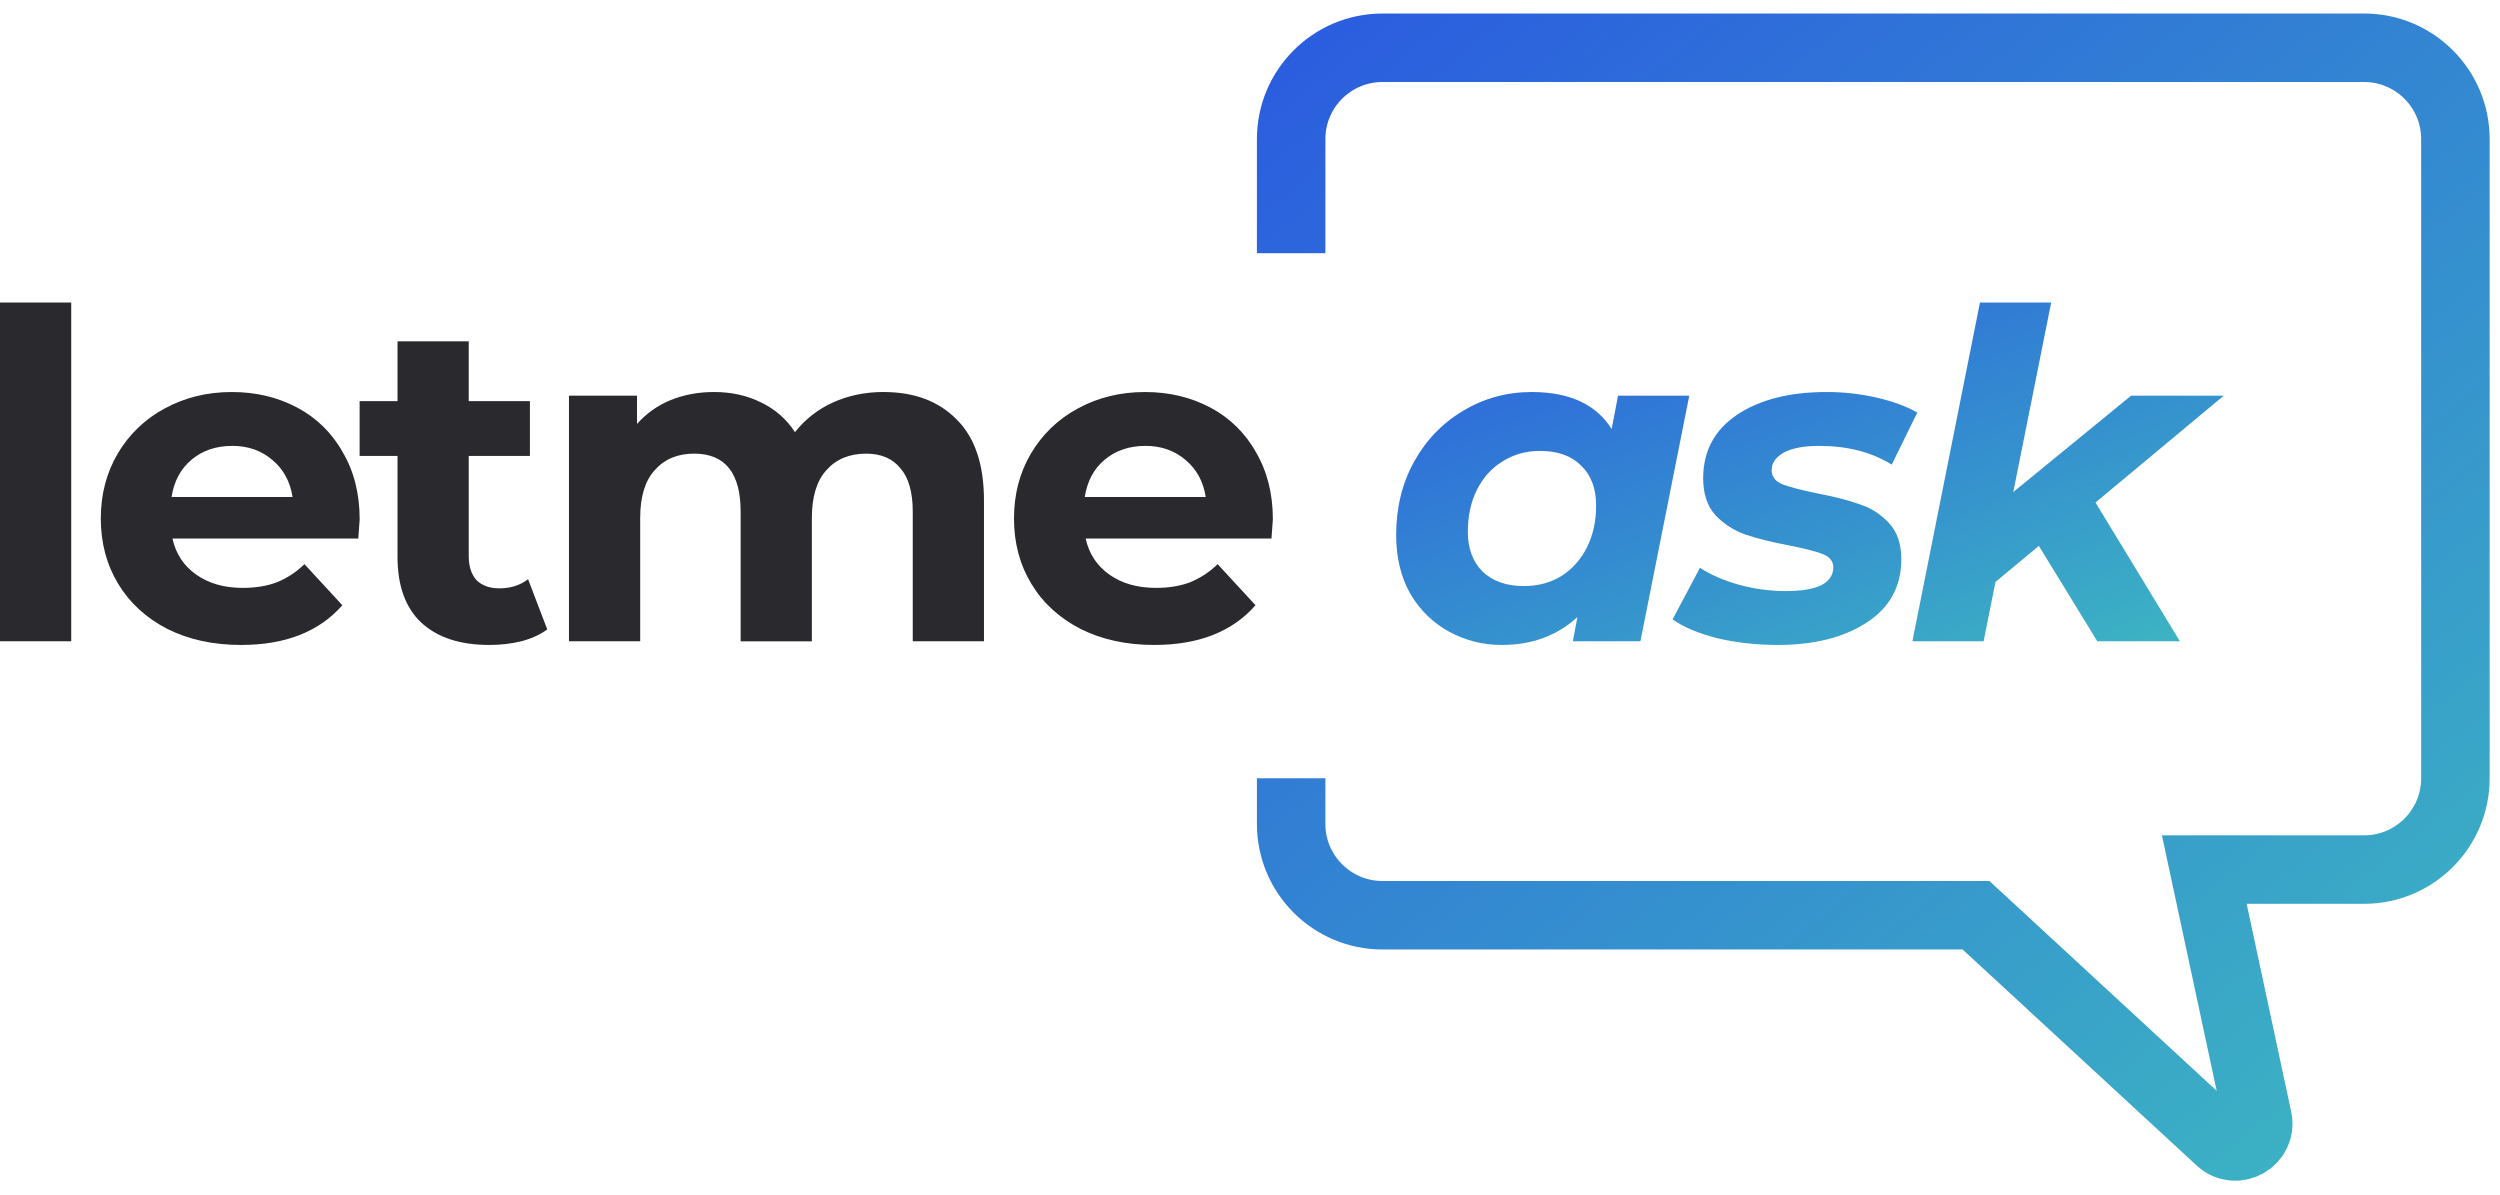
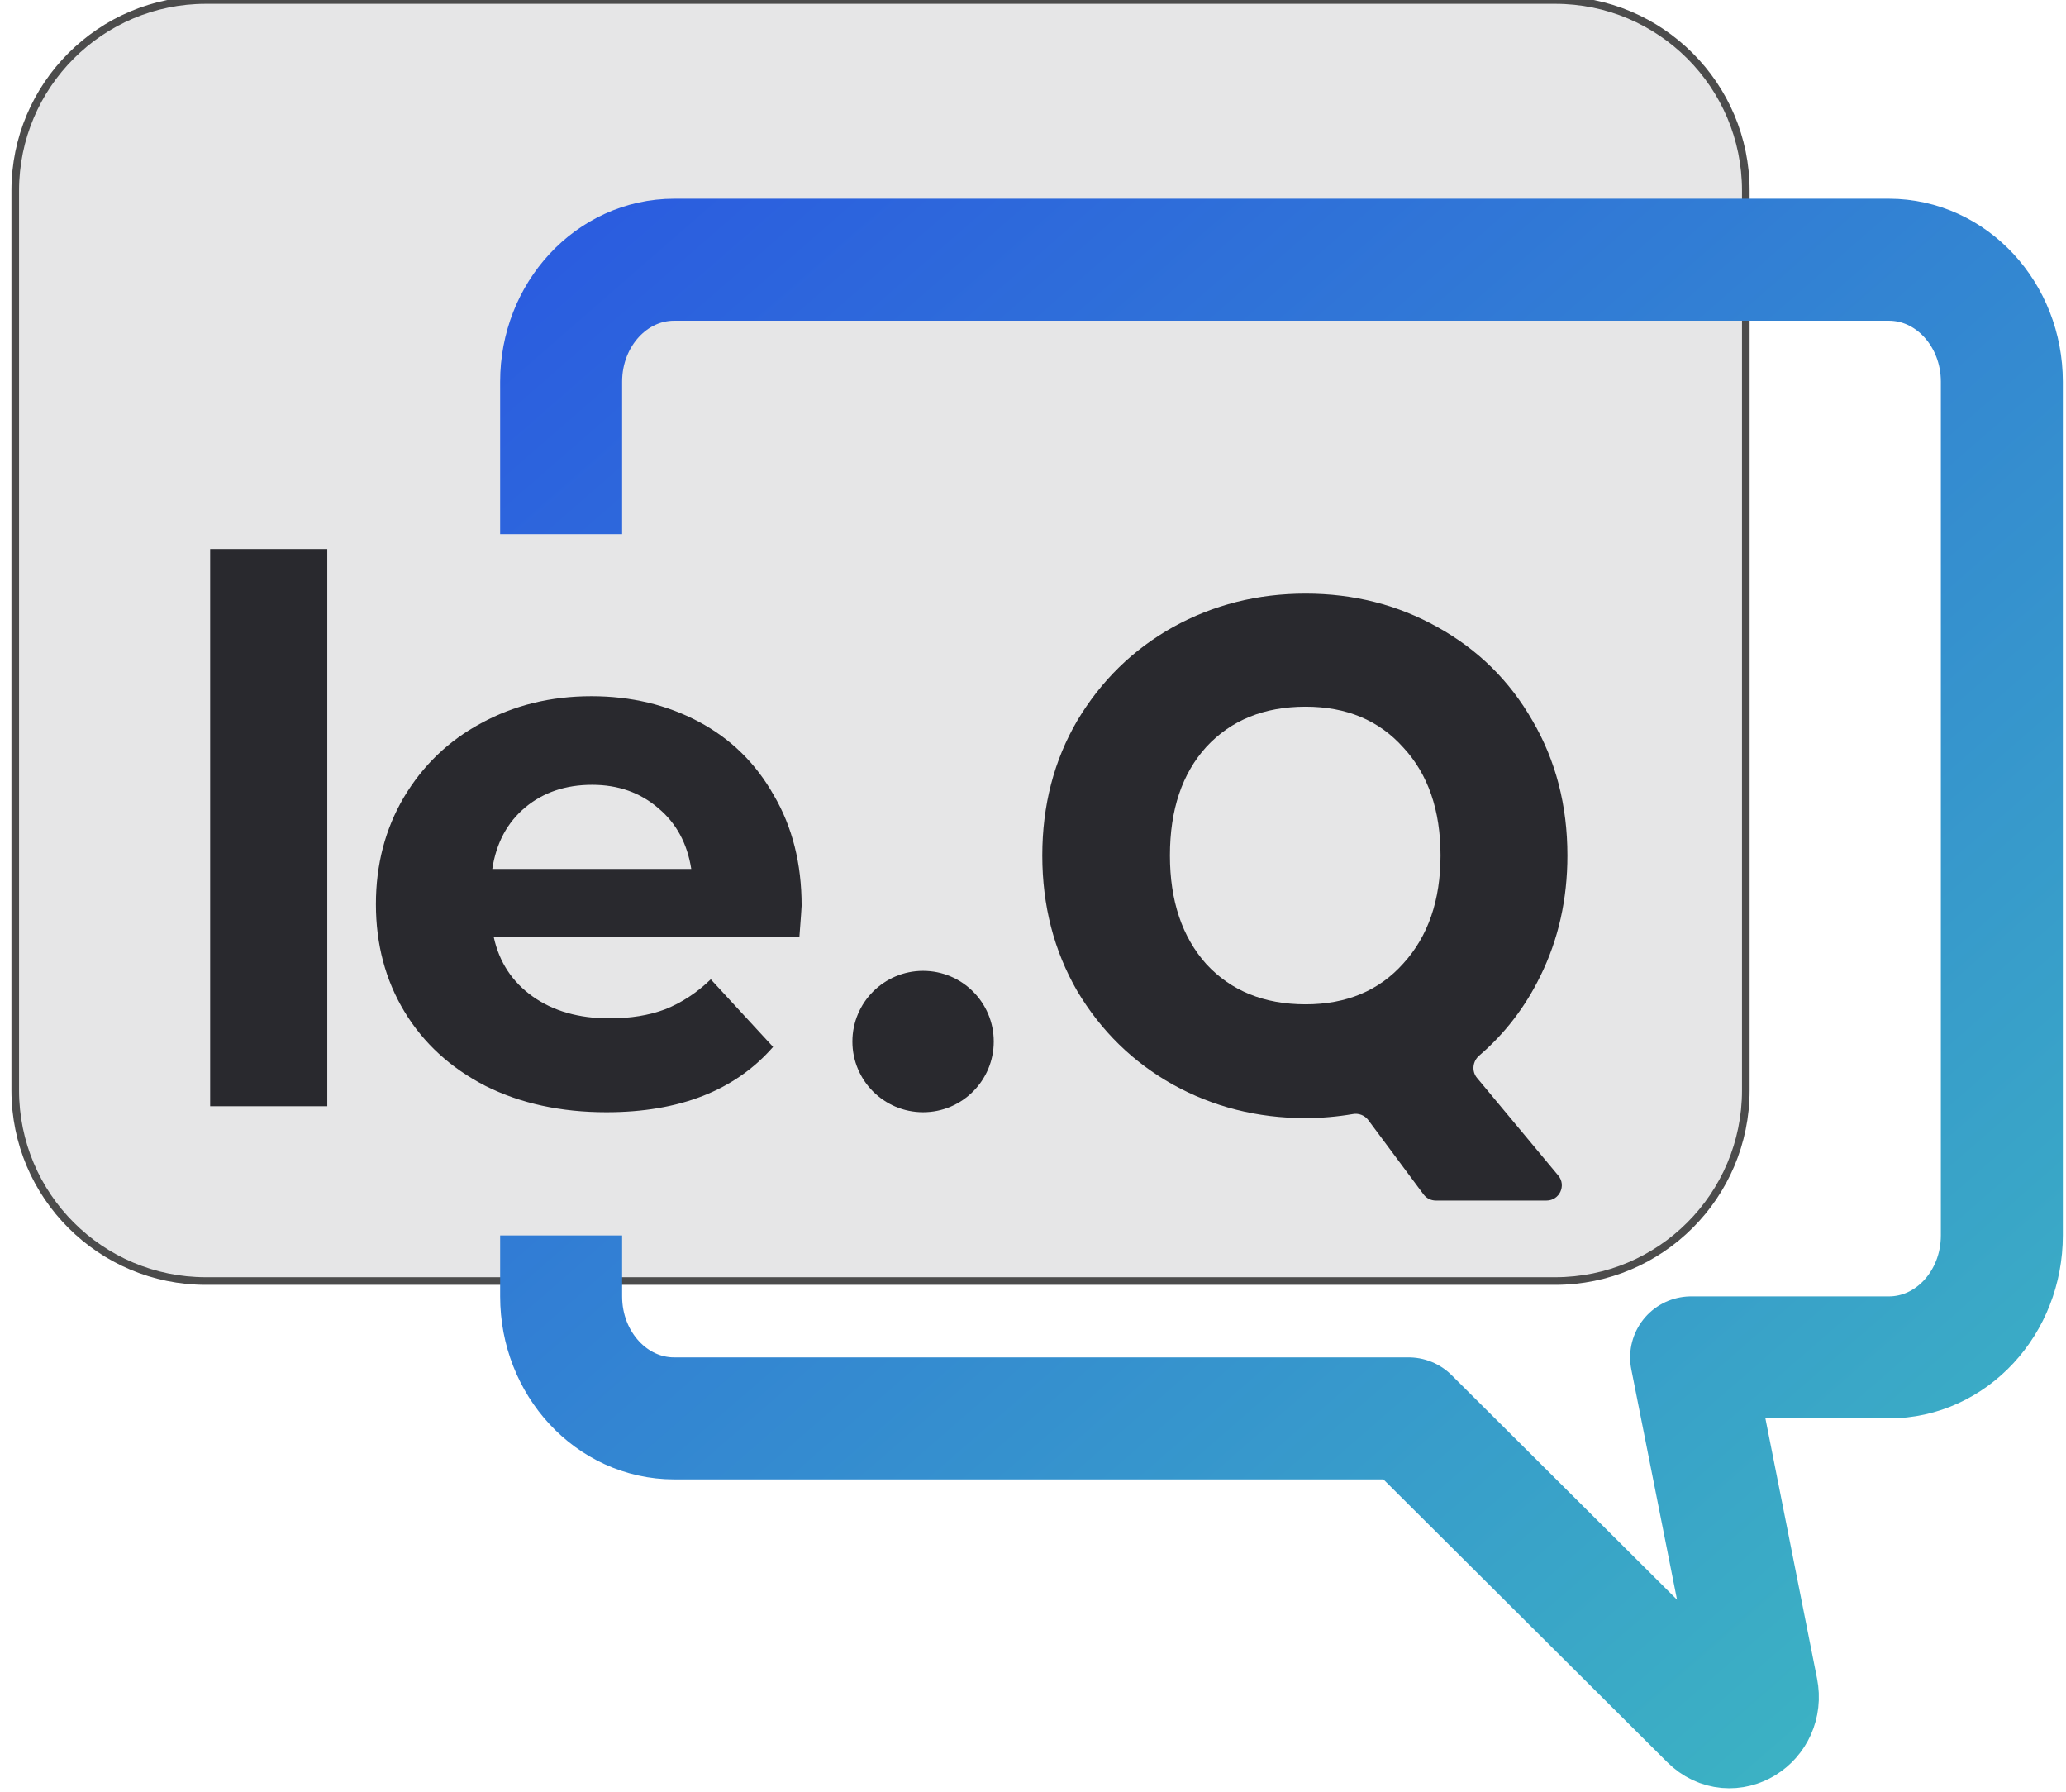
- <svg xmlns="http://www.w3.org/2000/svg" width="157" height="75" viewBox="0 0 157 75" fill="#29292E">
-   <path d="M0 18.999h4.473v21.274H0V19zM22.587 32.618c0 .057-.028.459-.086 1.204h-11.67c.211.956.708 1.711 1.492 2.265.784.555 1.758.832 2.924.832.803 0 1.51-.115 2.122-.344a5.326 5.326 0 001.75-1.147l2.379 2.58c-1.453 1.663-3.575 2.495-6.365 2.495-1.74 0-3.278-.335-4.616-1.004-1.339-.688-2.37-1.634-3.097-2.838-.726-1.204-1.09-2.571-1.09-4.1 0-1.51.354-2.867 1.061-4.072a7.528 7.528 0 012.954-2.838c1.261-.688 2.666-1.032 4.214-1.032 1.51 0 2.877.325 4.1.974a6.997 6.997 0 012.867 2.81c.708 1.205 1.061 2.61 1.061 4.215zm-8-4.616c-1.012 0-1.863.287-2.55.86-.689.574-1.11 1.357-1.263 2.351h7.599c-.153-.975-.574-1.749-1.262-2.322-.688-.593-1.53-.89-2.523-.89zM34.367 39.528c-.44.325-.984.574-1.634.745-.63.153-1.3.23-2.007.23-1.835 0-3.259-.468-4.272-1.405-.994-.937-1.49-2.313-1.49-4.129v-6.336h-2.38v-3.44h2.38v-3.757h4.472v3.756h3.842v3.44h-3.842v6.28c0 .65.162 1.156.487 1.52.344.343.822.516 1.434.516.707 0 1.31-.192 1.806-.574l1.205 3.154zM55.486 24.619c1.931 0 3.46.573 4.588 1.72 1.147 1.128 1.72 2.829 1.72 5.104v8.83h-4.473v-8.142c0-1.224-.258-2.132-.774-2.724-.497-.612-1.213-.918-2.15-.918-1.051 0-1.883.344-2.495 1.033-.611.669-.917 1.672-.917 3.01v7.742h-4.473V32.13c0-2.428-.975-3.642-2.925-3.642-1.032 0-1.854.344-2.465 1.033-.612.669-.918 1.672-.918 3.01v7.742h-4.473V24.847h4.273v1.778a5.67 5.67 0 012.093-1.491c.84-.344 1.758-.516 2.752-.516 1.09 0 2.074.22 2.953.66a5.127 5.127 0 012.122 1.863 6.354 6.354 0 012.38-1.864c.975-.44 2.035-.66 3.182-.66zM79.935 32.618c0 .057-.03.459-.087 1.204H68.18c.21.956.707 1.711 1.491 2.265.784.555 1.759.832 2.924.832.803 0 1.51-.115 2.122-.344a5.327 5.327 0 001.75-1.147l2.379 2.58c-1.453 1.663-3.574 2.495-6.365 2.495-1.74 0-3.278-.335-4.616-1.004-1.338-.688-2.37-1.634-3.097-2.838-.726-1.204-1.09-2.571-1.09-4.1 0-1.51.354-2.867 1.061-4.072a7.528 7.528 0 012.954-2.838c1.261-.688 2.666-1.032 4.214-1.032 1.51 0 2.877.325 4.1.974a6.998 6.998 0 012.868 2.81c.707 1.205 1.06 2.61 1.06 4.215zm-8-4.616c-1.013 0-1.864.287-2.552.86-.688.574-1.108 1.357-1.261 2.351h7.598c-.153-.975-.574-1.749-1.262-2.322-.688-.593-1.529-.89-2.523-.89z" />
-   <path d="M106.086 24.848l-3.068 15.425h-4.243l.287-1.52c-1.281 1.167-2.858 1.75-4.731 1.75a6.816 6.816 0 01-3.326-.832c-1.013-.554-1.826-1.347-2.437-2.38-.593-1.05-.89-2.284-.89-3.698 0-1.701.374-3.23 1.12-4.588.764-1.376 1.796-2.446 3.096-3.21 1.3-.785 2.733-1.176 4.3-1.176 2.37 0 4.043.774 5.018 2.322l.401-2.093h4.473zM95.707 36.804c.88 0 1.663-.21 2.351-.63a4.462 4.462 0 001.606-1.807c.382-.764.573-1.644.573-2.638 0-1.051-.315-1.883-.946-2.494-.612-.612-1.472-.918-2.58-.918-.88 0-1.663.22-2.352.66-.688.42-1.223 1.013-1.605 1.777-.383.765-.574 1.644-.574 2.638 0 1.052.306 1.883.918 2.495.63.611 1.5.917 2.609.917z" fill="url(#prefix__lg0)" />
-   <path d="M111.632 40.503c-1.338 0-2.609-.144-3.813-.43-1.185-.306-2.112-.698-2.781-1.176l1.72-3.24c.669.44 1.481.794 2.437 1.061.975.268 1.95.402 2.925.402 1.013 0 1.768-.125 2.265-.373.497-.268.745-.64.745-1.118 0-.383-.22-.66-.659-.832-.44-.172-1.147-.353-2.122-.545-1.109-.21-2.026-.44-2.752-.688a4.746 4.746 0 01-1.864-1.204c-.516-.573-.774-1.348-.774-2.322 0-1.702.707-3.03 2.121-3.986 1.434-.956 3.307-1.433 5.62-1.433a14.1 14.1 0 013.125.344c1.013.23 1.874.544 2.581.946l-1.606 3.268c-1.261-.783-2.781-1.175-4.559-1.175-.974 0-1.72.143-2.236.43-.497.287-.745.65-.745 1.09 0 .401.219.697.659.888.44.172 1.176.364 2.208.574 1.089.21 1.978.44 2.666.688.707.23 1.319.621 1.835 1.175.516.555.774 1.31.774 2.266 0 1.72-.726 3.048-2.179 3.985-1.433.937-3.297 1.405-5.591 1.405z" fill="url(#prefix__lg1)" />
-   <path d="M131.595 31.557l5.304 8.716h-5.189l-3.67-5.992-2.724 2.265-.746 3.727h-4.472L124.341 19h4.473l-2.38 11.899 7.397-6.05h5.821l-8.057 6.71z" fill="url(#prefix__lg2)" />
-   <path d="M81.084 15.902V8.734A5.734 5.734 0 0186.82 3h61.644a5.735 5.735 0 015.735 5.734v40.141a5.735 5.735 0 01-5.735 5.734h-10.035l3.354 15.651c.293 1.368-1.346 2.303-2.374 1.354l-15.316-14.137H86.819a5.734 5.734 0 01-5.735-5.735v-2.867" stroke="url(#prefix__lg3)" stroke-width="4.301" fill="none" />
+ <svg xmlns="http://www.w3.org/2000/svg" width="271" height="235" viewBox="0 0 271 235" fill="#29292E">
+   <rect opacity=".7" x="2" width="227" height="168" rx="25" fill="#DBDCDD" stroke="#000" />
+   <path d="M73.605 70.049V50.055c0-8.834 6.636-15.995 14.822-15.995h159.337c8.185 0 14.821 7.161 14.821 15.995V162.02c0 8.834-6.636 15.995-14.821 15.995h-25.939l8.669 43.655c.757 3.816-3.48 6.424-6.137 3.777l-39.587-39.434H88.427c-8.186 0-14.822-7.162-14.822-15.996v-7.997" fill="none" stroke="url(#g)" stroke-width="16" stroke-linejoin="round" />
+   <path d="M27.567 72H42.93v73.075H27.567V72zM105.15 118.78c0 .197-.098 1.575-.295 4.136H64.772c.722 3.283 2.43 5.876 5.121 7.78 2.692 1.904 6.04 2.856 10.045 2.856 2.758 0 5.187-.394 7.288-1.182 2.167-.853 4.17-2.166 6.008-3.939l8.174 8.864c-4.99 5.712-12.278 8.568-21.864 8.568-5.974 0-11.26-1.149-15.855-3.447-4.596-2.364-8.142-5.614-10.637-9.75-2.495-4.136-3.742-8.831-3.742-14.083 0-5.187 1.215-9.849 3.644-13.985 2.495-4.202 5.876-7.452 10.144-9.75 4.333-2.363 9.159-3.545 14.477-3.545 5.186 0 9.88 1.116 14.083 3.348 4.202 2.233 7.485 5.45 9.848 9.652 2.429 4.136 3.644 8.962 3.644 14.477zm-27.477-15.856c-3.48 0-6.401.985-8.765 2.954-2.363 1.97-3.808 4.662-4.333 8.076h26.098c-.525-3.348-1.97-6.008-4.333-7.977-2.364-2.036-5.253-3.053-8.667-3.053z" />
+   <circle cx="121.081" cy="136.591" r="9.271" />
+   <path d="M188.334 157.445a2 2 0 01-1.605-.806l-7.255-9.754a2.058 2.058 0 00-2-.786 37.36 37.36 0 01-6.217.536c-6.315 0-12.118-1.467-17.412-4.401-5.23-2.934-9.407-7.016-12.532-12.246-3.062-5.293-4.593-11.225-4.593-17.794 0-6.569 1.531-12.469 4.593-17.698 3.125-5.23 7.302-9.312 12.532-12.246 5.294-2.934 11.097-4.4 17.412-4.4 6.314 0 12.086 1.466 17.315 4.4 5.294 2.934 9.44 7.016 12.437 12.246 3.062 5.23 4.592 11.129 4.592 17.698 0 5.74-1.18 11.002-3.539 15.785-1.985 4.08-4.661 7.564-8.028 10.452-.867.744-1.023 2.051-.292 2.929l10.66 12.805c1.084 1.303.158 3.28-1.537 3.28h-14.531zm-34.872-45.251c0 5.932 1.595 10.683 4.784 14.255 3.252 3.507 7.589 5.261 13.011 5.261 5.357 0 9.63-1.785 12.819-5.357 3.253-3.572 4.879-8.291 4.879-14.159 0-5.931-1.626-10.651-4.879-14.159-3.189-3.571-7.462-5.357-12.819-5.357-5.422 0-9.759 1.754-13.011 5.262-3.189 3.508-4.784 8.259-4.784 14.254z" />
  <defs>
-     <linearGradient id="prefix__lg0" x1="87.679" y1="18.999" x2="99.758" y2="53.111" gradientUnits="userSpaceOnUse">
-       <stop stop-color="#2B5DDF" />
-       <stop offset="1" stop-color="#3CB3C3" />
-     </linearGradient>
-     <linearGradient id="prefix__lg1" x1="87.679" y1="18.999" x2="99.758" y2="53.111" gradientUnits="userSpaceOnUse">
-       <stop stop-color="#2B5DDF" />
-       <stop offset="1" stop-color="#3CB3C3" />
-     </linearGradient>
-     <linearGradient id="prefix__lg2" x1="87.679" y1="18.999" x2="99.758" y2="53.111" gradientUnits="userSpaceOnUse">
-       <stop stop-color="#2B5DDF" />
-       <stop offset="1" stop-color="#3CB3C3" />
-     </linearGradient>
-     <linearGradient id="prefix__lg3" x1="81.084" y1="3" x2="141.295" y2="77.547" gradientUnits="userSpaceOnUse">
+     <linearGradient id="g" x1="73.605" y1="34.06" x2="243.79" y2="229.311" gradientUnits="userSpaceOnUse">
      <stop stop-color="#2B5DDF" />
      <stop offset="1" stop-color="#3CB3C3" />
    </linearGradient>
  </defs>
</svg>
